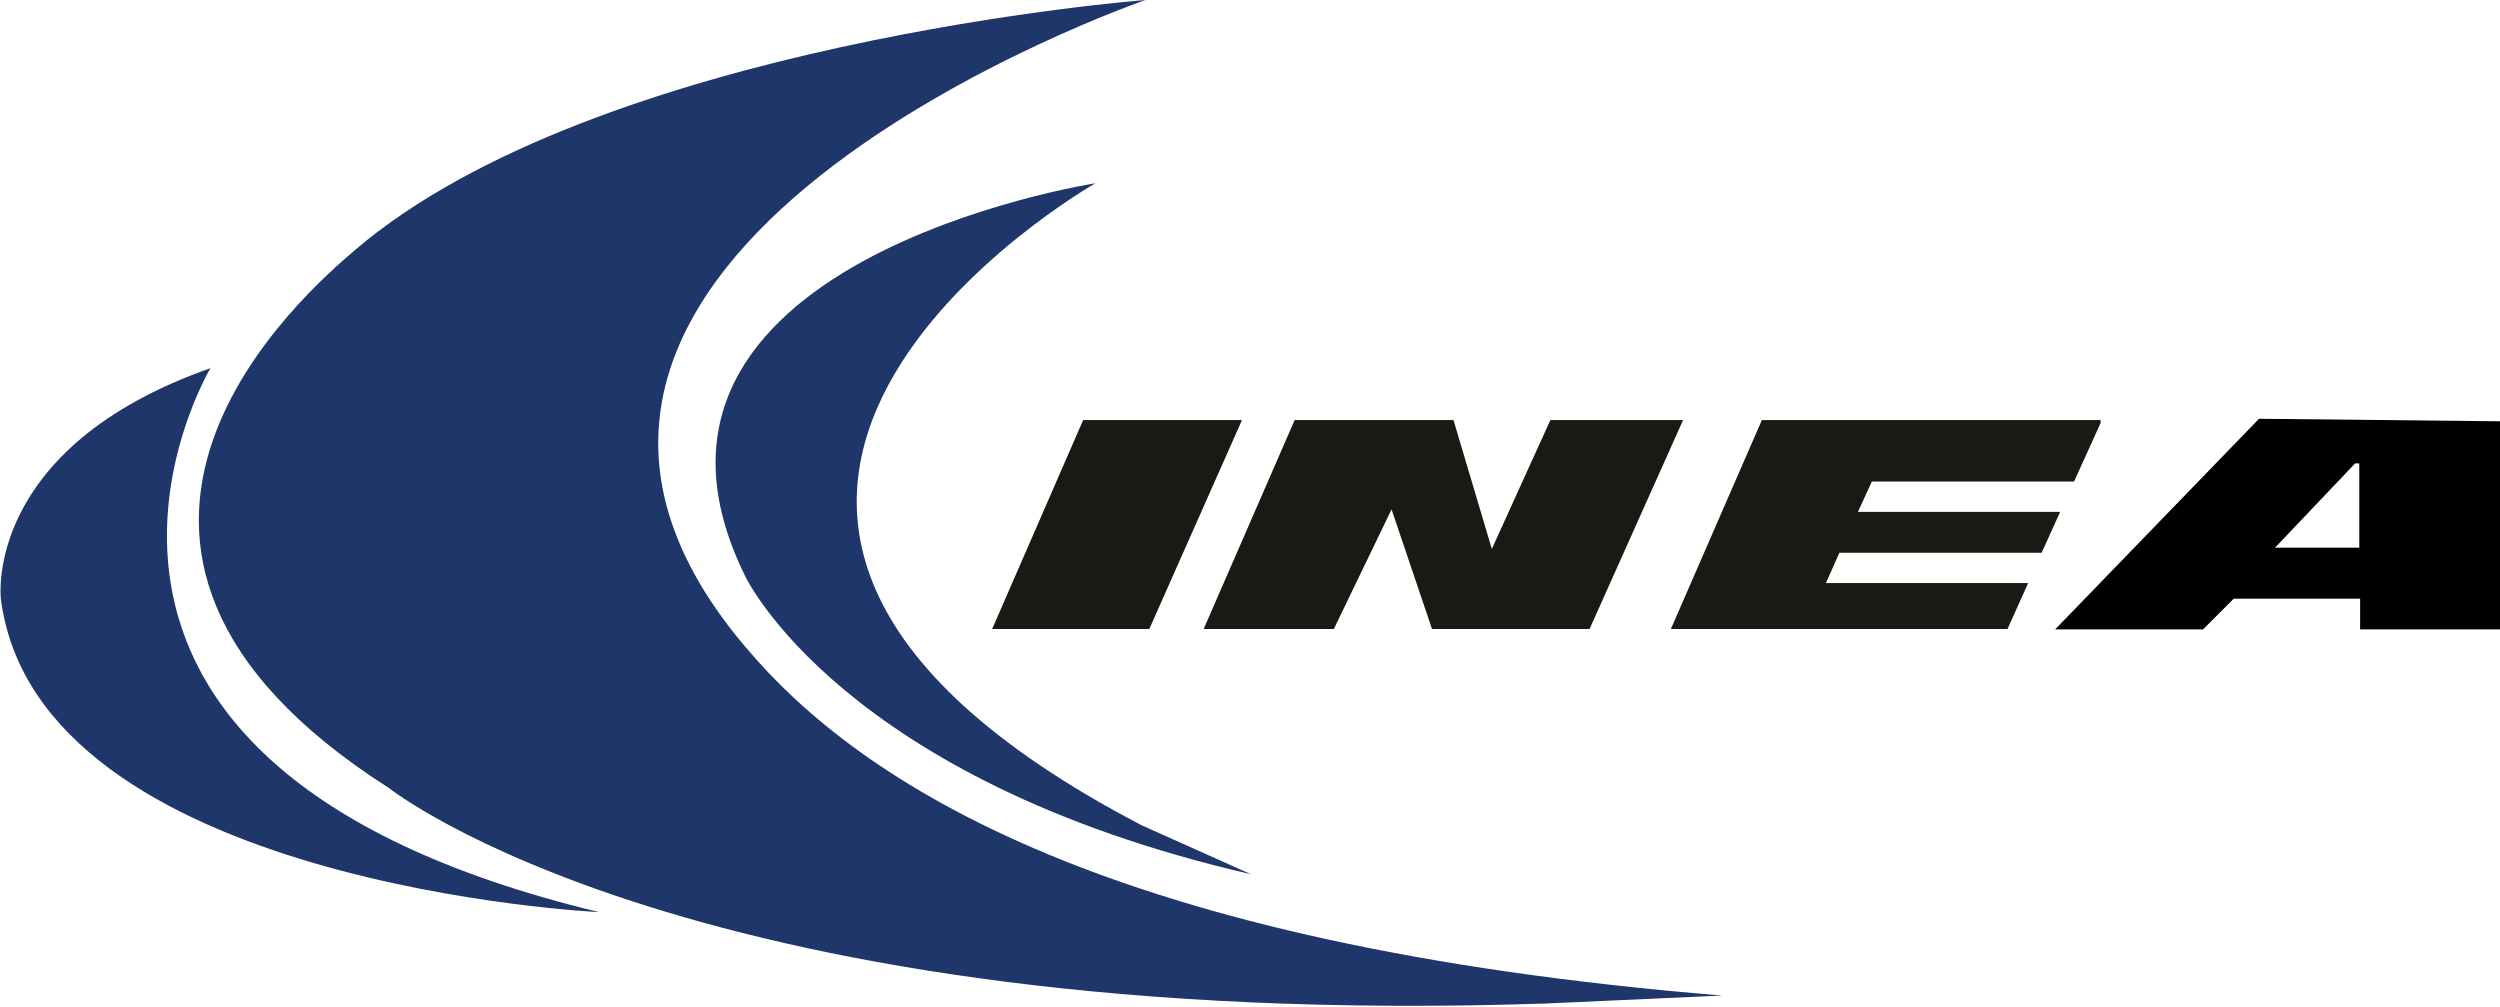
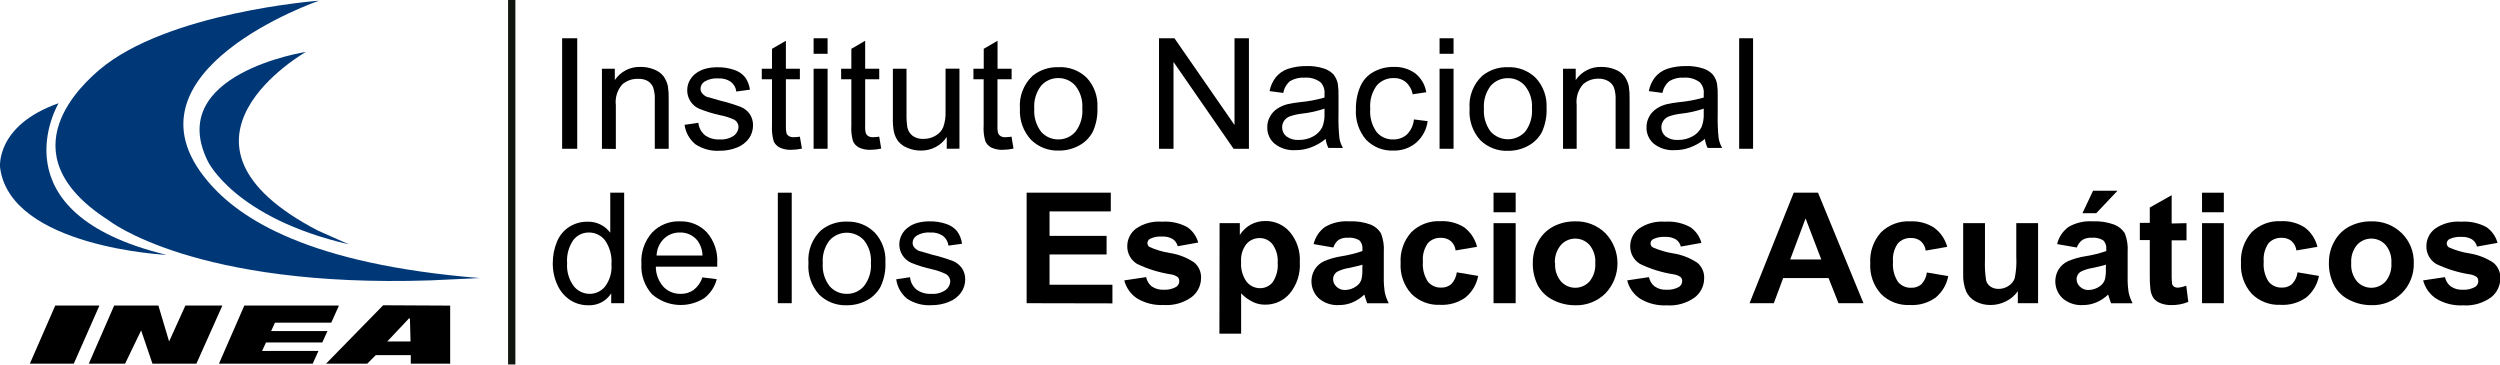
- <svg xmlns="http://www.w3.org/2000/svg" viewBox="0 0 59.34 23.88">
+ <svg xmlns="http://www.w3.org/2000/svg" id="f41c82de-9c4a-4cb3-84eb-bf3de9f603b1" data-name="Capa 1" viewBox="0 0 291.39 42.48">
  <defs>
-     <style>.cls-1{fill:#1e366a;}.cls-2{fill:#181b14;}</style>
+     <style>.a8a768aa-287d-4dd0-a9f7-d58ede75b952{fill:#10160e;}.e6130cc6-8814-4712-954e-8ecfc8fee9b8{fill:#003777;}</style>
  </defs>
-   <g id="Capa_2" data-name="Capa 2">
-     <g id="Capa_1-2" data-name="Capa 1">
-       <path class="cls-1" d="M40.88,23.63c-14.51-1.18-20.44-5-23.2-8.29C9.78,6,27.19,0,27.19,0s-13,1-18.77,5.94c-1.06.91-8.24,7,.82,12.77,0,0,7.26,5.78,27.44,5.11Z" />
-       <path class="cls-1" d="M29.69,20.75c-9.73-2.24-12-7.07-12-7.07C14,6.21,26,4.35,26,4.35S12.55,12,27.1,19.59Z" />
-       <path class="cls-1" d="M5,8.73s-5.6,9.35,9.22,12.92c0,0-13.34-.63-14.2-7.44,0,0-.43-3.58,5-5.48" />
-       <polygon class="cls-2" points="25.71 9.97 29.48 9.97 27.28 14.93 23.55 14.93 25.71 9.97" />
-       <polygon class="cls-2" points="34.5 9.97 30.73 9.97 28.57 14.93 31.66 14.93 33.03 12.09 33.99 14.93 37.73 14.93 39.95 9.97 36.8 9.97 35.41 13.03 34.5 9.97" />
-       <polygon class="cls-2" points="44.43 11.43 49.23 11.43 49.86 10.04 49.86 9.97 41.82 9.97 39.66 14.93 43.4 14.93 47.65 14.93 48.14 13.84 43.34 13.84 43.66 13.12 48.46 13.12 48.9 12.15 44.1 12.15 44.43 11.43" />
-       <path d="M53.62,9.94l-4.84,5h3.51l.73-.73h3l0,.73h3.35V10ZM54,13l1.9-2H56l0,2Z" />
-     </g>
-   </g>
+   <rect class="a8a768aa-287d-4dd0-a9f7-d58ede75b952" x="59.22" width="0.85" height="42.48" />
+   <path class="e6130cc6-8814-4712-954e-8ecfc8fee9b8" d="M59.26,58.22c-19.84-1.61-28-6.84-31.74-11.33-10.79-12.8,13-21,13-21S22.77,27.21,14.86,34C13.41,35.28,3.59,43.55,16,51.49c0,0,9.93,7.91,37.53,7Z" transform="translate(-3.34 -25.81)" />
+   <path class="e6130cc6-8814-4712-954e-8ecfc8fee9b8" d="M44,54.29c-13.3-3.07-16.43-9.67-16.43-9.67C22.49,34.4,39,31.86,39,31.86S20.51,42.34,40.4,52.69Z" transform="translate(-3.34 -25.81)" />
+   <path class="e6130cc6-8814-4712-954e-8ecfc8fee9b8" d="M10.17,37.84S2.51,50.63,22.77,55.52c0,0-18.23-.87-19.42-10.18,0,0-.58-4.89,6.82-7.5" transform="translate(-3.34 -25.81)" />
+   <polygon points="6.44 35.61 11.59 35.61 8.6 42.39 3.48 42.39 6.44 35.61" />
+   <polygon points="18.46 35.61 13.31 35.61 10.35 42.39 14.58 42.39 16.45 38.51 17.77 42.39 22.89 42.39 25.92 35.61 21.61 35.61 19.71 39.8 18.46 35.61" />
+   <polygon points="32.05 37.61 38.61 37.61 39.47 35.7 39.47 35.61 28.48 35.61 25.52 42.39 30.64 42.39 36.45 42.39 37.12 40.9 30.55 40.9 31 39.92 37.56 39.92 38.17 38.59 31.6 38.59 32.05 37.61" />
+   <path d="M48,61.39,41.34,68.2h4.8l1-1h4.08l0,1h4.59V61.43Zm.48,4.22L51,62.93h.12l.07,2.68Z" transform="translate(-3.34 -25.81)" />
+   <path d="M68.86,43.15V30.27h1.76V43.15Z" transform="translate(-3.34 -25.81)" />
+   <path d="M73.5,43.15V33.82H75v1.32A3.47,3.47,0,0,1,78,33.61a4.09,4.09,0,0,1,1.59.3,2.51,2.51,0,0,1,1.09.79,3.11,3.11,0,0,1,.51,1.17,9,9,0,0,1,.09,1.54v5.74H79.66V37.47A4.05,4.05,0,0,0,79.47,36a1.51,1.51,0,0,0-.67-.77A2.18,2.18,0,0,0,77.67,35a2.66,2.66,0,0,0-1.79.64,3.08,3.08,0,0,0-.76,2.43v5.1Z" transform="translate(-3.34 -25.81)" />
+   <path d="M83.13,40.36l1.61-.24a2.15,2.15,0,0,0,.75,1.44,2.7,2.7,0,0,0,1.73.5,2.61,2.61,0,0,0,1.66-.44,1.33,1.33,0,0,0,.54-1,1,1,0,0,0-.48-.85,6.82,6.82,0,0,0-1.66-.53,15.38,15.38,0,0,1-2.48-.77,2.27,2.27,0,0,1-1-.88,2.31,2.31,0,0,1-.36-1.26,2.39,2.39,0,0,1,.29-1.15,2.6,2.6,0,0,1,.8-.88,3.37,3.37,0,0,1,1-.47,5.21,5.21,0,0,1,1.4-.18,5.72,5.72,0,0,1,2,.31,2.69,2.69,0,0,1,1.26.86,3.27,3.27,0,0,1,.56,1.44l-1.59.22a1.65,1.65,0,0,0-.63-1.13,2.31,2.31,0,0,0-1.46-.4,2.72,2.72,0,0,0-1.6.36,1,1,0,0,0-.48.84.85.85,0,0,0,.2.55,1.51,1.51,0,0,0,.62.43c.17,0,.64.19,1.44.4a20.39,20.39,0,0,1,2.4.73,2.37,2.37,0,0,1,1.07.83,2.3,2.3,0,0,1,.39,1.36,2.65,2.65,0,0,1-.47,1.49A3.13,3.13,0,0,1,89.25,43a5.19,5.19,0,0,1-2,.38,4.61,4.61,0,0,1-2.85-.75A3.54,3.54,0,0,1,83.13,40.36Z" transform="translate(-3.34 -25.81)" />
+   <path d="M96.57,41.74l.24,1.39a5.79,5.79,0,0,1-1.23.14A2.84,2.84,0,0,1,94.21,43a1.5,1.5,0,0,1-.69-.72,5.49,5.49,0,0,1-.2-1.86V35.05H92.13V33.82h1.19V31.5l1.62-.94v3.26h1.63v1.23H94.94V40.5a2.9,2.9,0,0,0,.08.87.65.65,0,0,0,.28.31,1.08,1.08,0,0,0,.56.12A5.46,5.46,0,0,0,96.57,41.74Z" transform="translate(-3.34 -25.81)" />
+   <path d="M98.17,32.08V30.27H99.8v1.81Zm0,11.07V33.82H99.8v9.33Z" transform="translate(-3.34 -25.81)" />
+   <path d="M105.82,41.74l.23,1.39a5.79,5.79,0,0,1-1.23.14,2.87,2.87,0,0,1-1.37-.27,1.52,1.52,0,0,1-.68-.72,5.24,5.24,0,0,1-.2-1.86V35.05h-1.19V33.82h1.19V31.5l1.61-.94v3.26h1.64v1.23h-1.64V40.5a2.5,2.5,0,0,0,.09.87.65.65,0,0,0,.28.31,1,1,0,0,0,.55.12A5.73,5.73,0,0,0,105.82,41.74Z" transform="translate(-3.34 -25.81)" />
+   <path d="M113.69,43.15V41.78a3.55,3.55,0,0,1-3,1.58,3.83,3.83,0,0,1-1.59-.32,2.59,2.59,0,0,1-1.09-.79,3,3,0,0,1-.5-1.17,7.56,7.56,0,0,1-.1-1.48V33.82H109V39a9.48,9.48,0,0,0,.1,1.67,1.65,1.65,0,0,0,.65,1A2.06,2.06,0,0,0,111,42a2.63,2.63,0,0,0,1.37-.37,2,2,0,0,0,.91-1,4.81,4.81,0,0,0,.27-1.82v-5h1.62v9.33Z" transform="translate(-3.34 -25.81)" />
+   <path d="M121.24,41.74l.23,1.39a5.79,5.79,0,0,1-1.23.14,2.87,2.87,0,0,1-1.37-.27,1.52,1.52,0,0,1-.68-.72,5.24,5.24,0,0,1-.2-1.86V35.05H116.8V33.82H118V31.5l1.61-.94v3.26h1.64v1.23H119.6V40.5a2.5,2.5,0,0,0,.09.87.65.65,0,0,0,.28.31,1,1,0,0,0,.55.12A5.73,5.73,0,0,0,121.24,41.74Z" transform="translate(-3.34 -25.81)" />
+   <path d="M122.22,38.48a4.73,4.73,0,0,1,1.48-3.84,4.55,4.55,0,0,1,3-1A4.38,4.38,0,0,1,130,34.87a4.7,4.7,0,0,1,1.25,3.48,6.07,6.07,0,0,1-.55,2.84,3.9,3.9,0,0,1-1.62,1.6,4.79,4.79,0,0,1-2.31.57,4.37,4.37,0,0,1-3.26-1.26A4.91,4.91,0,0,1,122.22,38.48Zm1.67,0a4,4,0,0,0,.8,2.69,2.63,2.63,0,0,0,2,.89,2.6,2.6,0,0,0,2-.9,3.94,3.94,0,0,0,.8-2.73,3.82,3.82,0,0,0-.8-2.62,2.6,2.6,0,0,0-2-.9,2.63,2.63,0,0,0-2,.89A3.92,3.92,0,0,0,123.89,38.48Z" transform="translate(-3.34 -25.81)" />
+   <path d="M138.43,43.15V30.27h1.8l7,10.11V30.27h1.68V43.15h-1.79l-7-10.12V43.15Z" transform="translate(-3.34 -25.81)" />
+   <path d="M157.85,42a5.93,5.93,0,0,1-1.73,1,5.08,5.08,0,0,1-1.8.31,3.52,3.52,0,0,1-2.42-.75,2.43,2.43,0,0,1-.85-1.92,2.4,2.4,0,0,1,.32-1.25,2.54,2.54,0,0,1,.84-.91,3.9,3.9,0,0,1,1.17-.52,13.16,13.16,0,0,1,1.44-.24,15.24,15.24,0,0,0,2.9-.54c0-.22,0-.36,0-.42a1.74,1.74,0,0,0-.46-1.36,2.76,2.76,0,0,0-1.85-.54,3,3,0,0,0-1.7.4,2.36,2.36,0,0,0-.8,1.38l-1.59-.21a3.69,3.69,0,0,1,.71-1.6,3.11,3.11,0,0,1,1.44-1,6.79,6.79,0,0,1,2.17-.32,5.9,5.9,0,0,1,2,.28,2.67,2.67,0,0,1,1.13.7,2.57,2.57,0,0,1,.5,1.08,8.15,8.15,0,0,1,.08,1.46v2.11a21.19,21.19,0,0,0,.11,2.79,3.16,3.16,0,0,0,.41,1.12h-1.7A3.3,3.3,0,0,1,157.85,42Zm-.13-3.53a12.36,12.36,0,0,1-2.66.59,6.36,6.36,0,0,0-1.41.32,1.43,1.43,0,0,0-.64.51,1.36,1.36,0,0,0-.23.76,1.32,1.32,0,0,0,.49,1.05,2.17,2.17,0,0,0,1.44.42,3.36,3.36,0,0,0,1.67-.4,2.47,2.47,0,0,0,1.08-1.09,3.83,3.83,0,0,0,.26-1.58Z" transform="translate(-3.34 -25.81)" />
+   <path d="M168.14,39.73l1.6.2a4,4,0,0,1-1.35,2.52,3.92,3.92,0,0,1-2.64.91,4.19,4.19,0,0,1-3.17-1.25,5,5,0,0,1-1.2-3.59,6.42,6.42,0,0,1,.52-2.65,3.51,3.51,0,0,1,1.57-1.7,4.69,4.69,0,0,1,2.28-.56,4.06,4.06,0,0,1,2.56.76,3.53,3.53,0,0,1,1.27,2.19L168,36.8a2.51,2.51,0,0,0-.8-1.42,2.06,2.06,0,0,0-1.38-.47,2.56,2.56,0,0,0-2,.85,4,4,0,0,0-.77,2.71,4.1,4.1,0,0,0,.75,2.74,2.41,2.41,0,0,0,1.93.85,2.3,2.3,0,0,0,1.59-.57A2.83,2.83,0,0,0,168.14,39.73Z" transform="translate(-3.34 -25.81)" />
+   <path d="M171.13,32.08V30.27h1.63v1.81Zm0,11.07V33.82h1.63v9.33Z" transform="translate(-3.34 -25.81)" />
+   <path d="M174.63,38.48a4.73,4.73,0,0,1,1.48-3.84,4.53,4.53,0,0,1,3-1,4.39,4.39,0,0,1,3.24,1.26,4.74,4.74,0,0,1,1.25,3.48,6.07,6.07,0,0,1-.55,2.84,3.9,3.9,0,0,1-1.62,1.6,4.83,4.83,0,0,1-2.32.57,4.36,4.36,0,0,1-3.25-1.26A4.91,4.91,0,0,1,174.63,38.48Zm1.67,0a4,4,0,0,0,.8,2.69,2.73,2.73,0,0,0,4,0,4,4,0,0,0,.8-2.73,3.77,3.77,0,0,0-.81-2.62,2.58,2.58,0,0,0-2-.9,2.63,2.63,0,0,0-2,.89A3.92,3.92,0,0,0,176.3,38.48Z" transform="translate(-3.34 -25.81)" />
+   <path d="M185.52,43.15V33.82H187v1.32A3.47,3.47,0,0,1,190,33.61a4.09,4.09,0,0,1,1.59.3,2.51,2.51,0,0,1,1.09.79,3.11,3.11,0,0,1,.51,1.17,9,9,0,0,1,.09,1.54v5.74h-1.63V37.47a4.05,4.05,0,0,0-.19-1.44,1.51,1.51,0,0,0-.67-.77,2.18,2.18,0,0,0-1.13-.28,2.66,2.66,0,0,0-1.79.64,3.08,3.08,0,0,0-.76,2.43v5.1Z" transform="translate(-3.34 -25.81)" />
+   <path d="M202.06,42a6.1,6.1,0,0,1-1.74,1,5.07,5.07,0,0,1-1.79.31,3.53,3.53,0,0,1-2.43-.75,2.43,2.43,0,0,1-.85-1.92,2.5,2.5,0,0,1,.32-1.25,2.54,2.54,0,0,1,.84-.91,3.9,3.9,0,0,1,1.17-.52,13.16,13.16,0,0,1,1.44-.24,15.24,15.24,0,0,0,2.9-.54c0-.22,0-.36,0-.42a1.7,1.7,0,0,0-.46-1.36,2.76,2.76,0,0,0-1.85-.54,2.9,2.9,0,0,0-1.69.4,2.32,2.32,0,0,0-.81,1.38l-1.59-.21a3.69,3.69,0,0,1,.71-1.6,3.11,3.11,0,0,1,1.44-1,6.79,6.79,0,0,1,2.17-.32,5.86,5.86,0,0,1,2,.28,2.61,2.61,0,0,1,1.13.7,2.45,2.45,0,0,1,.5,1.08,8.15,8.15,0,0,1,.08,1.46v2.11a21.19,21.19,0,0,0,.11,2.79,3.37,3.37,0,0,0,.41,1.12h-1.7A3.09,3.09,0,0,1,202.06,42Zm-.14-3.53a12.24,12.24,0,0,1-2.65.59,6.48,6.48,0,0,0-1.42.32,1.43,1.43,0,0,0-.64.51,1.37,1.37,0,0,0,.26,1.81,2.17,2.17,0,0,0,1.44.42,3.36,3.36,0,0,0,1.67-.4,2.47,2.47,0,0,0,1.08-1.09,3.83,3.83,0,0,0,.26-1.58Z" transform="translate(-3.34 -25.81)" />
+   <path d="M206.05,43.15V30.27h1.62V43.15Z" transform="translate(-3.34 -25.81)" />
+   <path d="M74.58,61.15V60a3,3,0,0,1-2.68,1.39,3.82,3.82,0,0,1-2.11-.61A4.11,4.11,0,0,1,68.3,59a5.85,5.85,0,0,1-.53-2.54A6.45,6.45,0,0,1,68.25,54a3.73,3.73,0,0,1,1.44-1.75,3.92,3.92,0,0,1,2.14-.6,3.19,3.19,0,0,1,2.64,1.28V48.27h1.62V61.15Zm-5.14-4.66a4,4,0,0,0,.78,2.68,2.38,2.38,0,0,0,1.83.89,2.3,2.3,0,0,0,1.81-.85,3.81,3.81,0,0,0,.75-2.59,4.35,4.35,0,0,0-.76-2.81,2.36,2.36,0,0,0-1.87-.9,2.26,2.26,0,0,0-1.81.87A4.18,4.18,0,0,0,69.44,56.49Z" transform="translate(-3.34 -25.81)" />
+   <path d="M85.21,58.14l1.67.21a4,4,0,0,1-1.47,2.22,5.1,5.1,0,0,1-6.08-.47,4.85,4.85,0,0,1-1.23-3.54,5,5,0,0,1,1.25-3.65,4.25,4.25,0,0,1,3.23-1.3,4.14,4.14,0,0,1,3.14,1.27,5,5,0,0,1,1.22,3.59c0,.09,0,.23,0,.42H79.78a3.54,3.54,0,0,0,.89,2.35,2.7,2.7,0,0,0,2,.82,2.49,2.49,0,0,0,1.52-.46A3,3,0,0,0,85.21,58.14Zm-5.34-2.55h5.35a3.06,3.06,0,0,0-.61-1.77,2.52,2.52,0,0,0-2-.91,2.62,2.62,0,0,0-1.89.73A2.84,2.84,0,0,0,79.87,55.59Z" transform="translate(-3.34 -25.81)" />
+   <path d="M94,61.15V48.27h1.62V61.15Z" transform="translate(-3.34 -25.81)" />
+   <path d="M97.57,56.48a4.73,4.73,0,0,1,1.48-3.84,4.53,4.53,0,0,1,3-1,4.35,4.35,0,0,1,3.23,1.26,4.7,4.7,0,0,1,1.26,3.48,6.06,6.06,0,0,1-.56,2.84,3.94,3.94,0,0,1-1.61,1.6,4.83,4.83,0,0,1-2.32.57,4.35,4.35,0,0,1-3.25-1.26A4.91,4.91,0,0,1,97.57,56.48Zm1.67,0a3.9,3.9,0,0,0,.8,2.69,2.61,2.61,0,0,0,2,.89,2.57,2.57,0,0,0,2-.9,3.94,3.94,0,0,0,.81-2.73,3.77,3.77,0,0,0-.81-2.62,2.72,2.72,0,0,0-4,0A3.87,3.87,0,0,0,99.24,56.48Z" transform="translate(-3.34 -25.81)" />
+   <path d="M107.8,58.36l1.61-.24a2.15,2.15,0,0,0,.75,1.44,2.72,2.72,0,0,0,1.73.5,2.61,2.61,0,0,0,1.66-.44,1.34,1.34,0,0,0,.55-1,1,1,0,0,0-.48-.85A7.17,7.17,0,0,0,112,57.2a15,15,0,0,1-2.48-.77,2.35,2.35,0,0,1-1-.88,2.37,2.37,0,0,1-.06-2.41,2.41,2.41,0,0,1,.8-.88,3.2,3.2,0,0,1,1-.47,5.26,5.26,0,0,1,1.4-.18,5.74,5.74,0,0,1,2,.31,2.7,2.7,0,0,1,1.25.86,3.15,3.15,0,0,1,.56,1.44l-1.58.22a1.73,1.73,0,0,0-.63-1.13,2.36,2.36,0,0,0-1.47-.4,2.72,2.72,0,0,0-1.6.36,1,1,0,0,0-.48.84.85.85,0,0,0,.2.55,1.55,1.55,0,0,0,.63.43c.16,0,.64.19,1.43.4a21.38,21.38,0,0,1,2.41.73,2.48,2.48,0,0,1,1.07.83,2.3,2.3,0,0,1,.39,1.36,2.59,2.59,0,0,1-.48,1.49A3.07,3.07,0,0,1,113.92,61a5.16,5.16,0,0,1-2,.38,4.65,4.65,0,0,1-2.85-.75A3.54,3.54,0,0,1,107.8,58.36Z" transform="translate(-3.34 -25.81)" />
+   <path d="M123,61.15V48.27h9.81v2.18h-7.14V53.3h6.65v2.17h-6.65V59H133v2.17Z" transform="translate(-3.34 -25.81)" />
+   <path d="M134.38,58.49l2.55-.38a1.81,1.81,0,0,0,.66,1.09,2.25,2.25,0,0,0,1.39.38,2.61,2.61,0,0,0,1.48-.35.8.8,0,0,0,.33-.66.64.64,0,0,0-.18-.47,1.92,1.92,0,0,0-.85-.32,14.12,14.12,0,0,1-3.89-1.21,2.38,2.38,0,0,1-1.14-2.1,2.56,2.56,0,0,1,1-2,4.67,4.67,0,0,1,3.05-.82,5.37,5.37,0,0,1,2.92.62A3.19,3.19,0,0,1,143,54.08l-2.39.43a1.43,1.43,0,0,0-.58-.84,2.24,2.24,0,0,0-1.23-.29,2.84,2.84,0,0,0-1.43.27.59.59,0,0,0-.29.5.53.53,0,0,0,.25.45,9.41,9.41,0,0,0,2.37.7,7,7,0,0,1,2.83,1.1,2.24,2.24,0,0,1,.8,1.83,2.81,2.81,0,0,1-1.1,2.21,5,5,0,0,1-3.26.92,5.49,5.49,0,0,1-3.1-.77A3.59,3.59,0,0,1,134.38,58.49Z" transform="translate(-3.34 -25.81)" />
+   <path d="M145.49,51.82h2.36v1.37A3.56,3.56,0,0,1,149.1,52a3.51,3.51,0,0,1,1.74-.43,3.68,3.68,0,0,1,2.83,1.27,5,5,0,0,1,1.17,3.55,5.21,5.21,0,0,1-1.17,3.63,3.7,3.7,0,0,1-2.85,1.3,3.24,3.24,0,0,1-1.44-.31A4.75,4.75,0,0,1,148,60v4.7h-2.53ZM148,56.33a3.51,3.51,0,0,0,.64,2.32,2,2,0,0,0,1.56.75,1.85,1.85,0,0,0,1.47-.69,3.48,3.48,0,0,0,.59-2.26,3.26,3.26,0,0,0-.61-2.18,1.86,1.86,0,0,0-1.5-.71,2,2,0,0,0-1.54.7A3,3,0,0,0,148,56.33Z" transform="translate(-3.34 -25.81)" />
+   <path d="M158.75,54.66l-2.3-.4a3.43,3.43,0,0,1,1.33-2,4.94,4.94,0,0,1,2.82-.65,6.27,6.27,0,0,1,2.53.39,2.54,2.54,0,0,1,1.17,1,5.09,5.09,0,0,1,.33,2.21l0,2.88a10,10,0,0,0,.12,1.82,4.93,4.93,0,0,0,.46,1.25h-2.51c-.07-.16-.15-.41-.25-.73a2.74,2.74,0,0,0-.09-.29,4.48,4.48,0,0,1-1.39.92,4,4,0,0,1-1.58.31,3.31,3.31,0,0,1-2.33-.78,2.72,2.72,0,0,1-.47-3.39,2.53,2.53,0,0,1,1.09-.95,8.56,8.56,0,0,1,2-.57,14,14,0,0,0,2.46-.61v-.25a1.25,1.25,0,0,0-.36-1,2.21,2.21,0,0,0-1.36-.3,1.89,1.89,0,0,0-1.06.25A1.82,1.82,0,0,0,158.75,54.66Zm3.39,2c-.32.1-.84.23-1.54.38a4.43,4.43,0,0,0-1.38.43,1,1,0,0,0-.5.87,1.17,1.17,0,0,0,.4.89,1.36,1.36,0,0,0,1,.38,2.27,2.27,0,0,0,1.31-.44,1.46,1.46,0,0,0,.6-.82,4.53,4.53,0,0,0,.1-1.2Z" transform="translate(-3.34 -25.81)" />
+   <path d="M175.5,54.58,173,55a1.7,1.7,0,0,0-.57-1.1,1.74,1.74,0,0,0-1.16-.37,1.93,1.93,0,0,0-1.51.63,3.21,3.21,0,0,0-.57,2.14,3.69,3.69,0,0,0,.58,2.34,1.89,1.89,0,0,0,1.54.69,1.72,1.72,0,0,0,1.18-.4,2.41,2.41,0,0,0,.65-1.38l2.49.42a4.27,4.27,0,0,1-1.49,2.52,4.68,4.68,0,0,1-2.95.85,4.44,4.44,0,0,1-3.35-1.29,4.9,4.9,0,0,1-1.25-3.58,4.93,4.93,0,0,1,1.25-3.6,4.52,4.52,0,0,1,3.4-1.28,4.72,4.72,0,0,1,2.78.73A4.09,4.09,0,0,1,175.5,54.58Z" transform="translate(-3.34 -25.81)" />
+   <path d="M177.42,50.55V48.27H180v2.28Zm0,10.6V51.82H180v9.33Z" transform="translate(-3.34 -25.81)" />
+   <path d="M182,56.35a5,5,0,0,1,.62-2.38,4.23,4.23,0,0,1,1.77-1.76,5.39,5.39,0,0,1,2.55-.6A4.82,4.82,0,0,1,190.47,53a5.08,5.08,0,0,1,0,7,4.8,4.8,0,0,1-3.53,1.39,5.67,5.67,0,0,1-2.52-.58,4.05,4.05,0,0,1-1.82-1.7A5.62,5.62,0,0,1,182,56.35Zm2.6.13a3,3,0,0,0,.68,2.13,2.24,2.24,0,0,0,3.33,0,3.07,3.07,0,0,0,.67-2.14,3,3,0,0,0-.67-2.11,2.24,2.24,0,0,0-3.33,0A3,3,0,0,0,184.57,56.48Z" transform="translate(-3.34 -25.81)" />
+   <path d="M193,58.49l2.54-.38a1.81,1.81,0,0,0,.66,1.09,2.25,2.25,0,0,0,1.39.38,2.59,2.59,0,0,0,1.48-.35.81.81,0,0,0,.34-.66.61.61,0,0,0-.19-.47,1.82,1.82,0,0,0-.84-.32,13.87,13.87,0,0,1-3.89-1.21,2.38,2.38,0,0,1-1.14-2.1,2.57,2.57,0,0,1,1-2,4.71,4.71,0,0,1,3.05-.82,5.41,5.41,0,0,1,2.93.62,3.19,3.19,0,0,1,1.32,1.85l-2.4.43a1.39,1.39,0,0,0-.58-.84,2.18,2.18,0,0,0-1.22-.29,2.86,2.86,0,0,0-1.44.27.59.59,0,0,0-.29.5.54.54,0,0,0,.26.45,9.41,9.41,0,0,0,2.37.7,7.11,7.11,0,0,1,2.83,1.1,2.23,2.23,0,0,1,.79,1.83,2.81,2.81,0,0,1-1.1,2.21,5,5,0,0,1-3.26.92,5.49,5.49,0,0,1-3.1-.77A3.57,3.57,0,0,1,193,58.49Z" transform="translate(-3.34 -25.81)" />
+   <path d="M220.54,61.15h-2.91l-1.16-2.93h-5.29l-1.09,2.93h-2.83l5.15-12.88h2.83Zm-4.92-5.1-1.83-4.78L212,56.05Z" transform="translate(-3.34 -25.81)" />
+   <path d="M230.3,54.58l-2.51.44a1.7,1.7,0,0,0-.57-1.1,1.74,1.74,0,0,0-1.16-.37,1.93,1.93,0,0,0-1.51.63,3.21,3.21,0,0,0-.57,2.14,3.69,3.69,0,0,0,.58,2.34,1.89,1.89,0,0,0,1.54.69,1.72,1.72,0,0,0,1.18-.4,2.41,2.41,0,0,0,.65-1.38l2.49.42a4.27,4.27,0,0,1-1.49,2.52,4.68,4.68,0,0,1-3,.85,4.44,4.44,0,0,1-3.35-1.29,4.9,4.9,0,0,1-1.25-3.58,4.93,4.93,0,0,1,1.25-3.6,4.52,4.52,0,0,1,3.4-1.28,4.72,4.72,0,0,1,2.78.73A4.09,4.09,0,0,1,230.3,54.58Z" transform="translate(-3.34 -25.81)" />
+   <path d="M238.53,61.15v-1.4a3.69,3.69,0,0,1-1.38,1.18,3.91,3.91,0,0,1-1.8.43,3.65,3.65,0,0,1-1.73-.41,2.49,2.49,0,0,1-1.11-1.16,5,5,0,0,1-.35-2.07v-5.9h2.54v4.29a11.85,11.85,0,0,0,.14,2.41,1.29,1.29,0,0,0,.51.7,1.63,1.63,0,0,0,.94.26,2,2,0,0,0,1.16-.35,1.77,1.77,0,0,0,.71-.86,9.55,9.55,0,0,0,.19-2.52V51.82h2.54v9.33Z" transform="translate(-3.34 -25.81)" />
+   <path d="M245.41,54.66l-2.3-.4a3.43,3.43,0,0,1,1.33-2,4.94,4.94,0,0,1,2.82-.65,6.27,6.27,0,0,1,2.53.39A2.54,2.54,0,0,1,251,53a5.09,5.09,0,0,1,.33,2.21l0,2.88a10,10,0,0,0,.12,1.82,4.93,4.93,0,0,0,.46,1.25h-2.51c-.07-.16-.15-.41-.25-.73a2.74,2.74,0,0,0-.09-.29,4.48,4.48,0,0,1-1.39.92,4,4,0,0,1-1.58.31,3.31,3.31,0,0,1-2.33-.78,2.72,2.72,0,0,1-.47-3.39,2.53,2.53,0,0,1,1.09-.95,8.56,8.56,0,0,1,2-.57,14,14,0,0,0,2.46-.61v-.25a1.25,1.25,0,0,0-.36-1,2.21,2.21,0,0,0-1.36-.3,1.91,1.91,0,0,0-1.06.25A1.82,1.82,0,0,0,245.41,54.66Zm3.39,2c-.32.1-.84.23-1.54.38a4.43,4.43,0,0,0-1.38.43,1,1,0,0,0-.5.87,1.17,1.17,0,0,0,.4.89,1.36,1.36,0,0,0,1,.38,2.27,2.27,0,0,0,1.31-.44,1.46,1.46,0,0,0,.6-.82,4.53,4.53,0,0,0,.1-1.2Zm-2.74-6,1.24-2.62h2.85l-2.48,2.62Z" transform="translate(-3.34 -25.81)" />
+   <path d="M258.19,51.82v2h-1.73v3.76a9.64,9.64,0,0,0,.05,1.33.56.56,0,0,0,.22.31.75.75,0,0,0,.43.12,3.49,3.49,0,0,0,1-.23L258.4,61a5.09,5.09,0,0,1-2,.37,3.26,3.26,0,0,1-1.24-.22,1.84,1.84,0,0,1-.81-.58,2.34,2.34,0,0,1-.36-1,12.2,12.2,0,0,1-.08-1.74V53.79h-1.16v-2h1.16V50l2.55-1.44v3.3Z" transform="translate(-3.34 -25.81)" />
+   <path d="M260,50.55V48.27h2.54v2.28Zm0,10.6V51.82h2.54v9.33Z" transform="translate(-3.34 -25.81)" />
+   <path d="M273.45,54.58,271,55a1.79,1.79,0,0,0-.57-1.1,1.75,1.75,0,0,0-1.16-.37,1.94,1.94,0,0,0-1.52.63,3.27,3.27,0,0,0-.56,2.14,3.7,3.7,0,0,0,.57,2.34,1.9,1.9,0,0,0,1.54.69,1.71,1.71,0,0,0,1.18-.4,2.35,2.35,0,0,0,.65-1.38l2.5.42a4.32,4.32,0,0,1-1.49,2.52,4.71,4.71,0,0,1-3,.85,4.44,4.44,0,0,1-3.35-1.29,4.94,4.94,0,0,1-1.25-3.58,5,5,0,0,1,1.25-3.6,4.52,4.52,0,0,1,3.4-1.28,4.68,4.68,0,0,1,2.78.73A4,4,0,0,1,273.45,54.58Z" transform="translate(-3.34 -25.81)" />
+   <path d="M274.79,56.35a4.89,4.89,0,0,1,.62-2.38,4.21,4.21,0,0,1,1.76-1.76,5.39,5.39,0,0,1,2.55-.6A4.85,4.85,0,0,1,283.29,53a4.69,4.69,0,0,1,1.39,3.48,4.76,4.76,0,0,1-1.4,3.51,4.82,4.82,0,0,1-3.54,1.39,5.63,5.63,0,0,1-2.51-.58,4,4,0,0,1-1.82-1.7A5.51,5.51,0,0,1,274.79,56.35Zm2.6.13a3,3,0,0,0,.67,2.13,2.25,2.25,0,0,0,3.34,0,3.07,3.07,0,0,0,.67-2.14,3,3,0,0,0-.67-2.11,2.25,2.25,0,0,0-3.34,0A3,3,0,0,0,277.39,56.48Z" transform="translate(-3.34 -25.81)" />
+   <path d="M285.77,58.49l2.55-.38A1.81,1.81,0,0,0,289,59.2a2.25,2.25,0,0,0,1.39.38,2.61,2.61,0,0,0,1.48-.35.8.8,0,0,0,.33-.66.64.64,0,0,0-.18-.47,1.87,1.87,0,0,0-.85-.32,14.12,14.12,0,0,1-3.89-1.21,2.37,2.37,0,0,1-1.13-2.1,2.55,2.55,0,0,1,1-2,4.67,4.67,0,0,1,3.05-.82,5.44,5.44,0,0,1,2.93.62,3.22,3.22,0,0,1,1.31,1.85l-2.39.43a1.43,1.43,0,0,0-.58-.84,2.2,2.2,0,0,0-1.22-.29,2.86,2.86,0,0,0-1.44.27.59.59,0,0,0-.29.5.55.55,0,0,0,.25.45,9.41,9.41,0,0,0,2.37.7,7,7,0,0,1,2.83,1.1,2.24,2.24,0,0,1,.8,1.83,2.81,2.81,0,0,1-1.1,2.21,5,5,0,0,1-3.26.92,5.49,5.49,0,0,1-3.1-.77A3.63,3.63,0,0,1,285.77,58.49Z" transform="translate(-3.34 -25.81)" />
</svg>
